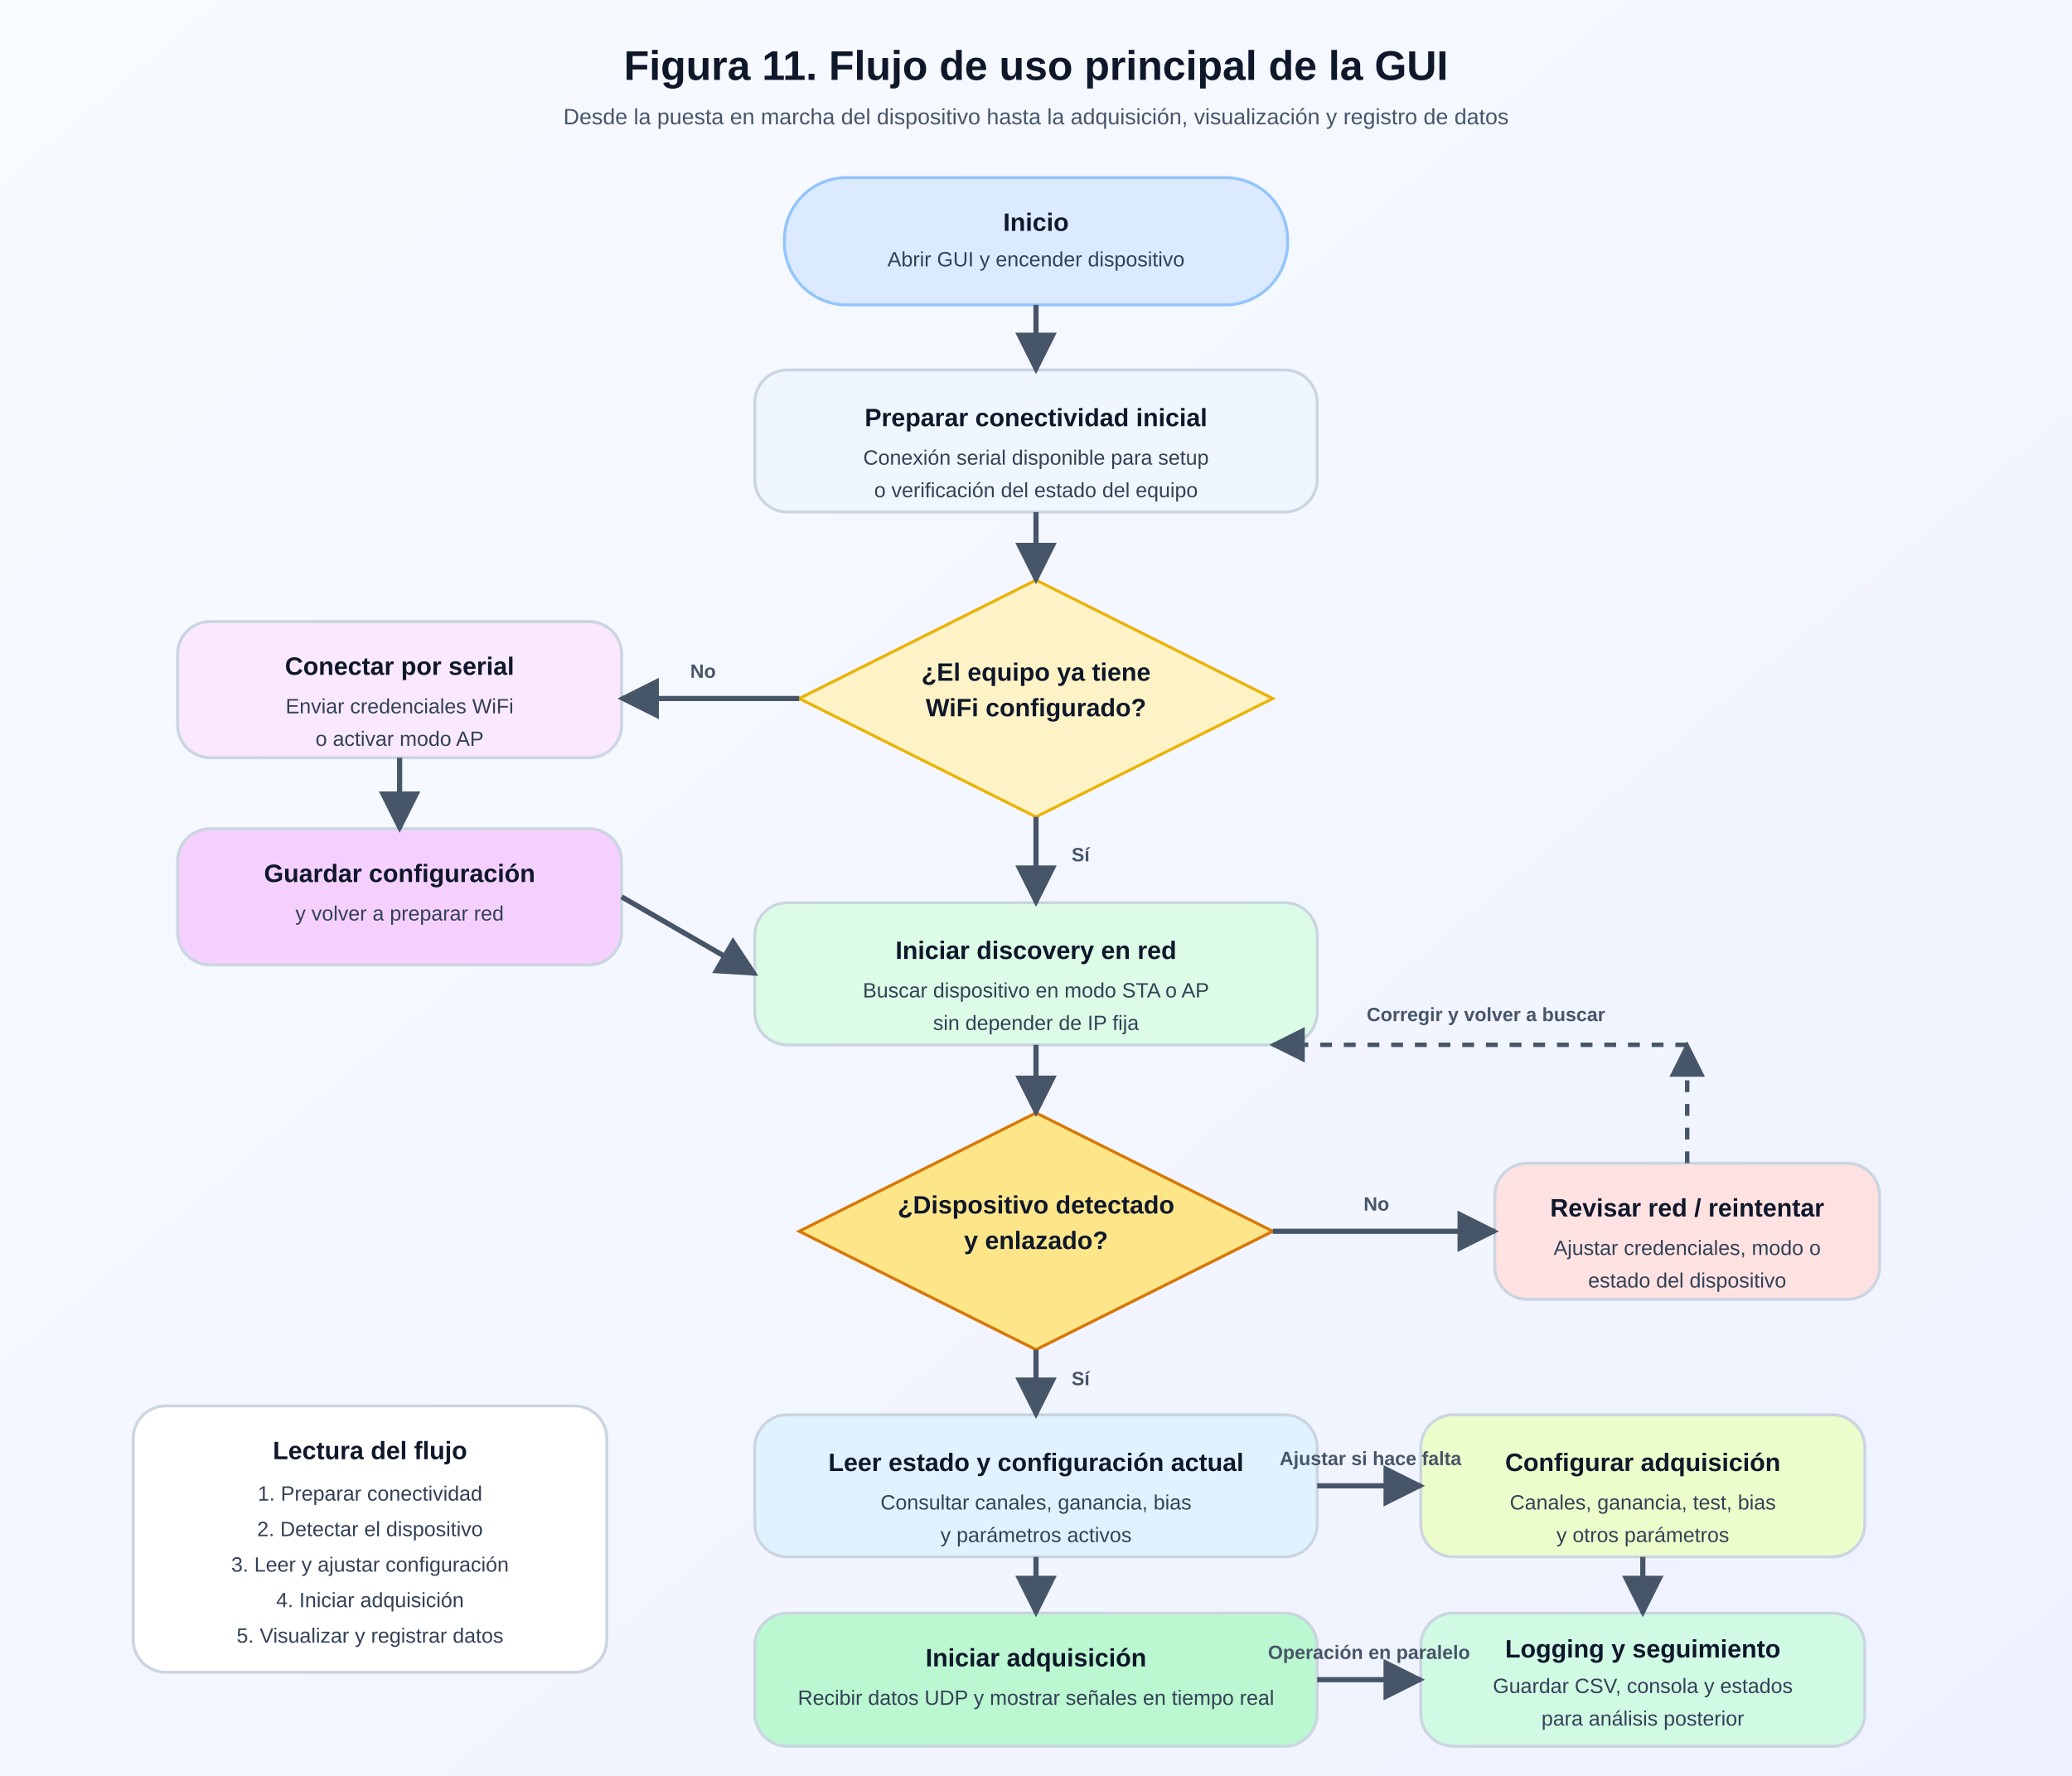
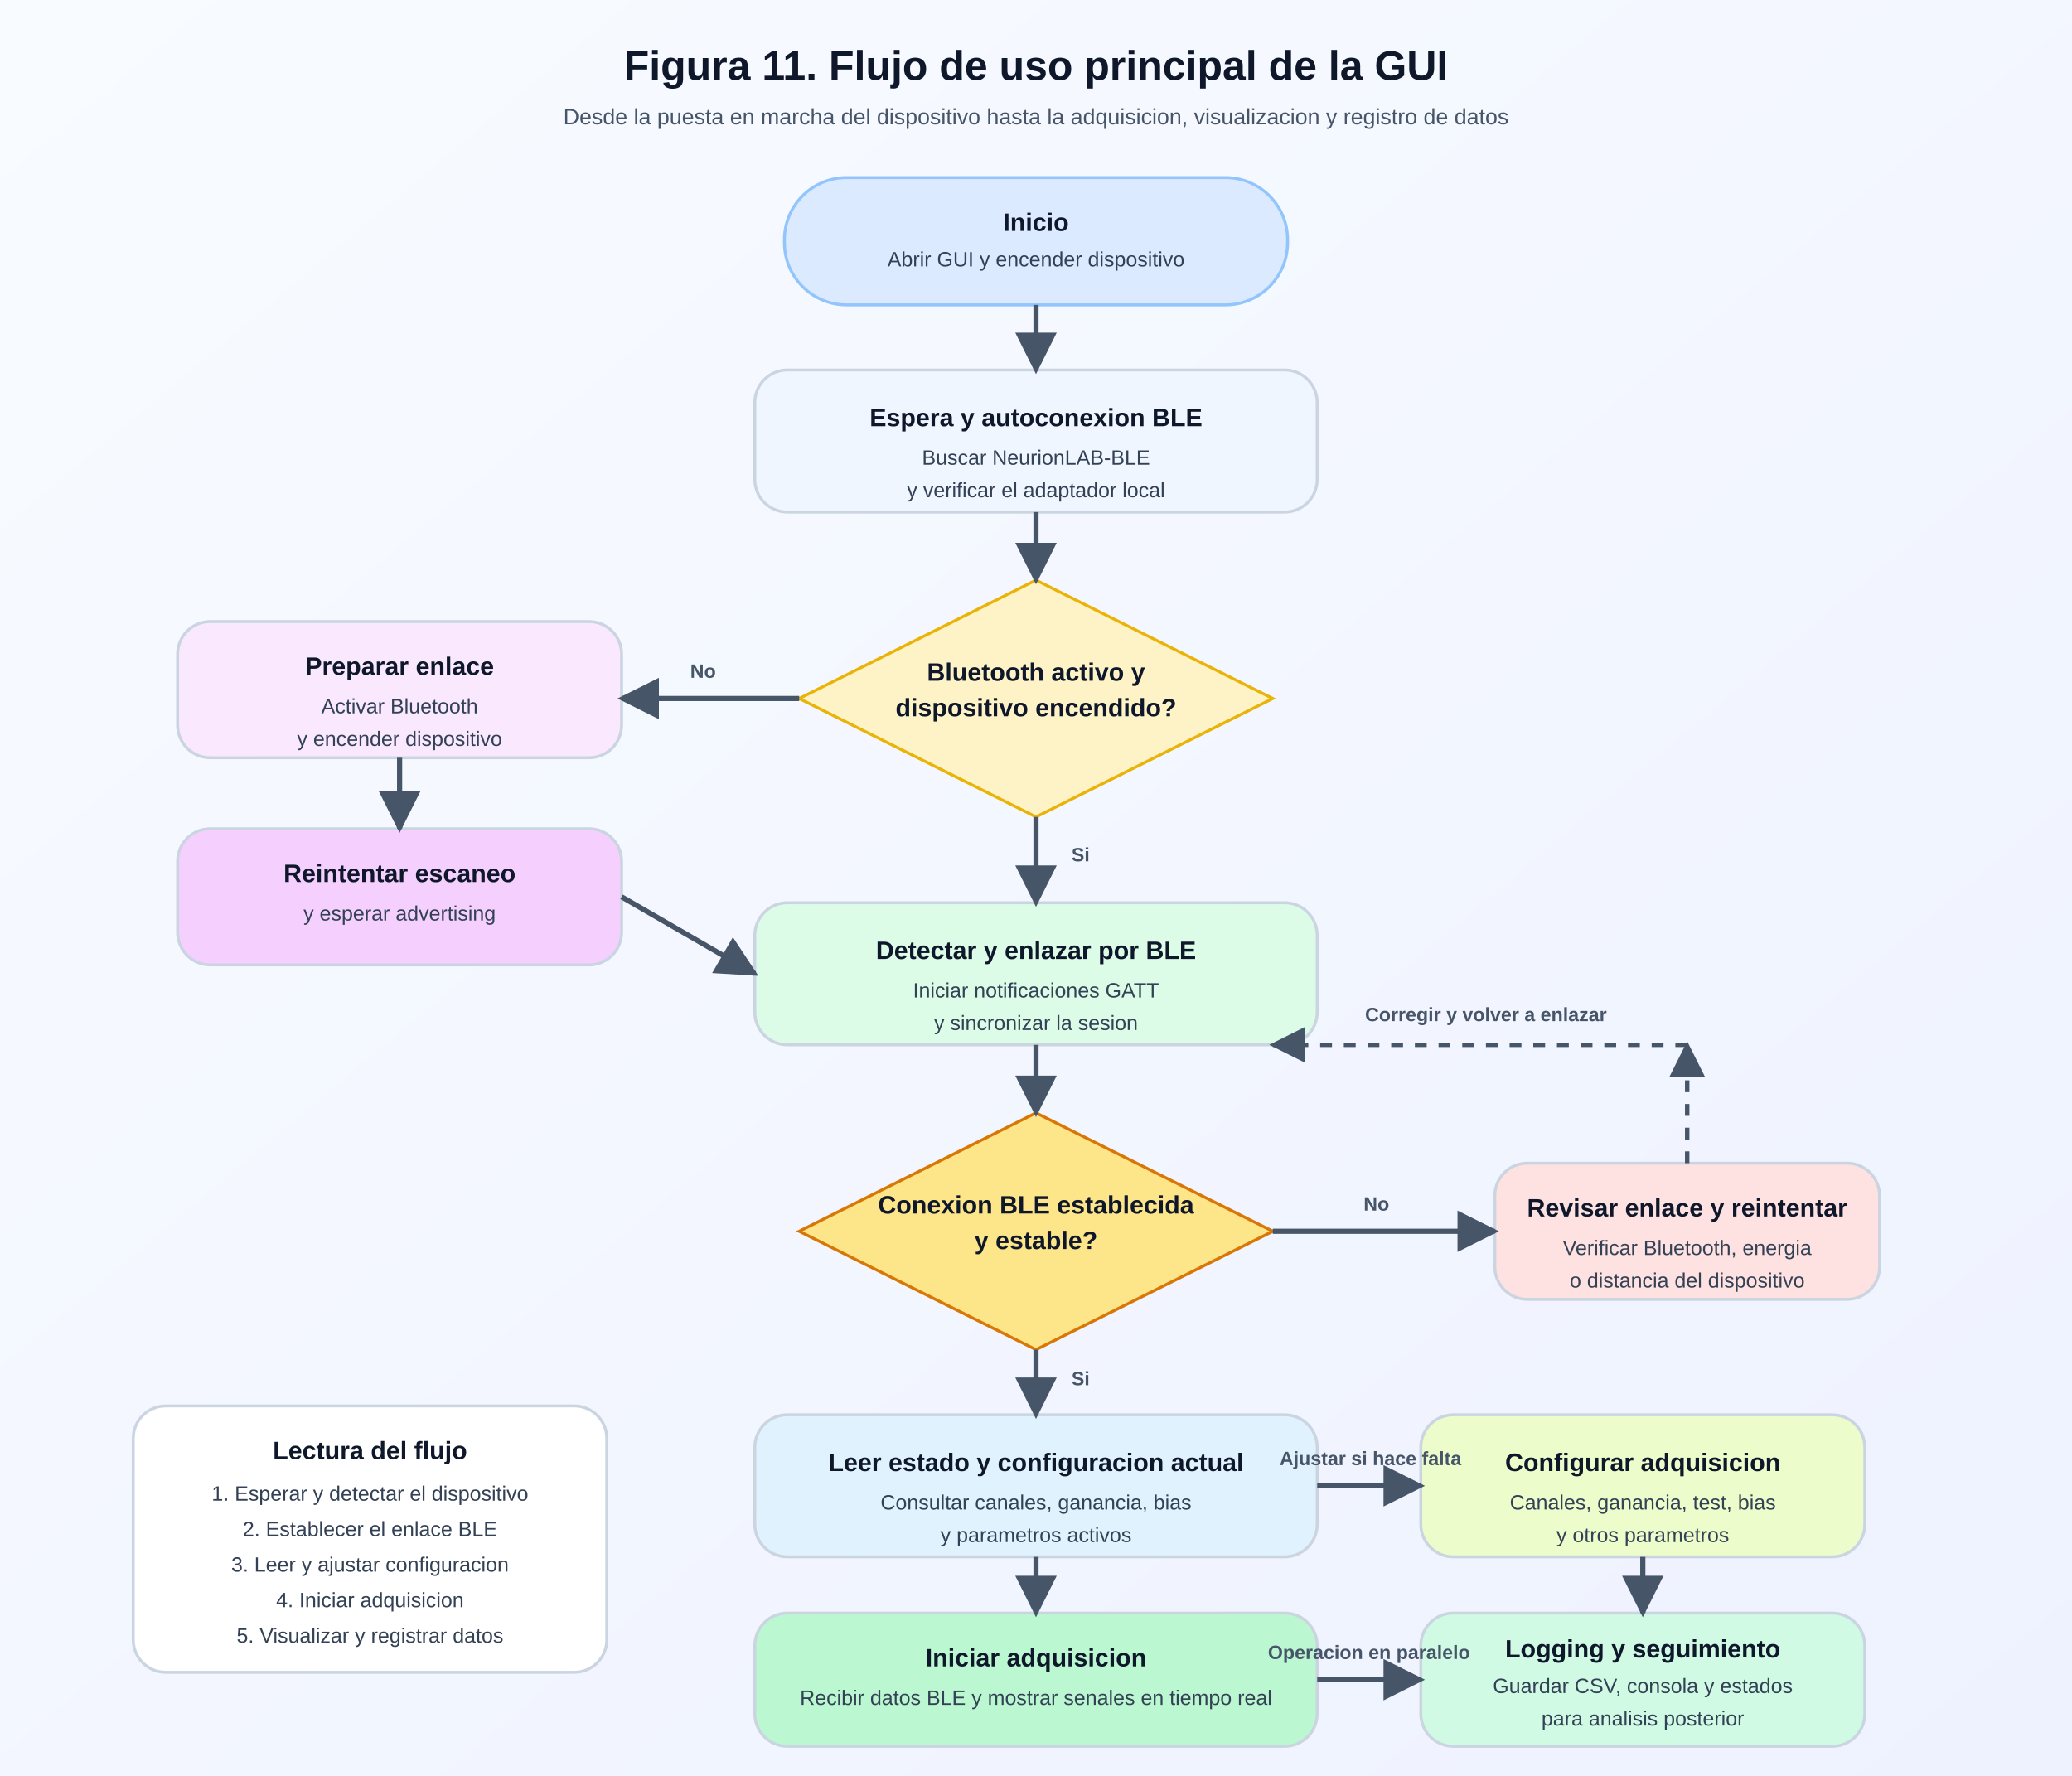
<svg xmlns="http://www.w3.org/2000/svg" width="1400" height="1200" viewBox="0 0 1400 1200" role="img" aria-labelledby="title desc">
  <defs>
    <linearGradient id="bg" x1="0%" y1="0%" x2="100%" y2="100%">
      <stop offset="0%" stop-color="#f8fbff" />
      <stop offset="100%" stop-color="#eef2ff" />
    </linearGradient>
    <marker id="arrow" viewBox="0 0 10 10" refX="9" refY="5" markerWidth="8" markerHeight="8" orient="auto-start-reverse">
      <path d="M 0 0 L 10 5 L 0 10 z" fill="#475569" />
    </marker>
    <style>
      .title { font: 700 28px 'Segoe UI', Arial, sans-serif; fill: #0f172a; }
      .subtitle { font: 500 15px 'Segoe UI', Arial, sans-serif; fill: #475569; }
      .label { font: 700 17px 'Segoe UI', Arial, sans-serif; fill: #0f172a; }
      .text { font: 500 14px 'Segoe UI', Arial, sans-serif; fill: #334155; }
      .note { font: 600 13px 'Segoe UI', Arial, sans-serif; fill: #475569; }
      .step { stroke: #cbd5e1; stroke-width: 2; rx: 22; ry: 22; }
      .line { stroke: #475569; stroke-width: 3.5; fill: none; marker-end: url(#arrow); }
      .line-dashed { stroke: #475569; stroke-width: 3; fill: none; stroke-dasharray: 8 8; marker-end: url(#arrow); }
    </style>
  </defs>
  <rect width="1400" height="1200" fill="url(#bg)" />
  <text x="700" y="54" text-anchor="middle" class="title">Figura 11. Flujo de uso principal de la GUI</text>
-   <text x="700" y="84" text-anchor="middle" class="subtitle">Desde la puesta en marcha del dispositivo hasta la adquisición, visualización y registro de datos</text>
+   <text x="700" y="84" text-anchor="middle" class="subtitle">Desde la puesta en marcha del dispositivo hasta la adquisicion, visualizacion y registro de datos</text>
  <rect x="530" y="120" width="340" height="86" rx="42" ry="42" fill="#dbeafe" stroke="#93c5fd" stroke-width="2" />
  <text x="700" y="156" text-anchor="middle" class="label">Inicio</text>
  <text x="700" y="180" text-anchor="middle" class="text">Abrir GUI y encender dispositivo</text>
  <rect x="510" y="250" width="380" height="96" class="step" fill="#eff6ff" />
-   <text x="700" y="288" text-anchor="middle" class="label">Preparar conectividad inicial</text>
-   <text x="700" y="314" text-anchor="middle" class="text">Conexión serial disponible para setup</text>
-   <text x="700" y="336" text-anchor="middle" class="text">o verificación del estado del equipo</text>
+   <text x="700" y="288" text-anchor="middle" class="label">Espera y autoconexion BLE</text>
+   <text x="700" y="314" text-anchor="middle" class="text">Buscar NeurionLAB-BLE</text>
+   <text x="700" y="336" text-anchor="middle" class="text">y verificar el adaptador local</text>
  <polygon points="700,392 860,472 700,552 540,472" fill="#fef3c7" stroke="#eab308" stroke-width="2" />
-   <text x="700" y="460" text-anchor="middle" class="label">¿El equipo ya tiene</text>
-   <text x="700" y="484" text-anchor="middle" class="label">WiFi configurado?</text>
+   <text x="700" y="460" text-anchor="middle" class="label">Bluetooth activo y</text>
+   <text x="700" y="484" text-anchor="middle" class="label">dispositivo encendido?</text>
  <rect x="120" y="420" width="300" height="92" class="step" fill="#fae8ff" />
-   <text x="270" y="456" text-anchor="middle" class="label">Conectar por serial</text>
-   <text x="270" y="482" text-anchor="middle" class="text">Enviar credenciales WiFi</text>
-   <text x="270" y="504" text-anchor="middle" class="text">o activar modo AP</text>
+   <text x="270" y="456" text-anchor="middle" class="label">Preparar enlace</text>
+   <text x="270" y="482" text-anchor="middle" class="text">Activar Bluetooth</text>
+   <text x="270" y="504" text-anchor="middle" class="text">y encender dispositivo</text>
  <rect x="120" y="560" width="300" height="92" class="step" fill="#f5d0fe" />
-   <text x="270" y="596" text-anchor="middle" class="label">Guardar configuración</text>
-   <text x="270" y="622" text-anchor="middle" class="text">y volver a preparar red</text>
+   <text x="270" y="596" text-anchor="middle" class="label">Reintentar escaneo</text>
+   <text x="270" y="622" text-anchor="middle" class="text">y esperar advertising</text>
  <rect x="510" y="610" width="380" height="96" class="step" fill="#dcfce7" />
-   <text x="700" y="648" text-anchor="middle" class="label">Iniciar discovery en red</text>
-   <text x="700" y="674" text-anchor="middle" class="text">Buscar dispositivo en modo STA o AP</text>
-   <text x="700" y="696" text-anchor="middle" class="text">sin depender de IP fija</text>
+   <text x="700" y="648" text-anchor="middle" class="label">Detectar y enlazar por BLE</text>
+   <text x="700" y="674" text-anchor="middle" class="text">Iniciar notificaciones GATT</text>
+   <text x="700" y="696" text-anchor="middle" class="text">y sincronizar la sesion</text>
  <polygon points="700,752 860,832 700,912 540,832" fill="#fde68a" stroke="#d97706" stroke-width="2" />
-   <text x="700" y="820" text-anchor="middle" class="label">¿Dispositivo detectado</text>
-   <text x="700" y="844" text-anchor="middle" class="label">y enlazado?</text>
+   <text x="700" y="820" text-anchor="middle" class="label">Conexion BLE establecida</text>
+   <text x="700" y="844" text-anchor="middle" class="label">y estable?</text>
  <rect x="1010" y="786" width="260" height="92" class="step" fill="#fee2e2" />
-   <text x="1140" y="822" text-anchor="middle" class="label">Revisar red / reintentar</text>
-   <text x="1140" y="848" text-anchor="middle" class="text">Ajustar credenciales, modo o</text>
-   <text x="1140" y="870" text-anchor="middle" class="text">estado del dispositivo</text>
+   <text x="1140" y="822" text-anchor="middle" class="label">Revisar enlace y reintentar</text>
+   <text x="1140" y="848" text-anchor="middle" class="text">Verificar Bluetooth, energia</text>
+   <text x="1140" y="870" text-anchor="middle" class="text">o distancia del dispositivo</text>
  <rect x="510" y="956" width="380" height="96" class="step" fill="#e0f2fe" />
-   <text x="700" y="994" text-anchor="middle" class="label">Leer estado y configuración actual</text>
+   <text x="700" y="994" text-anchor="middle" class="label">Leer estado y configuracion actual</text>
  <text x="700" y="1020" text-anchor="middle" class="text">Consultar canales, ganancia, bias</text>
-   <text x="700" y="1042" text-anchor="middle" class="text">y parámetros activos</text>
+   <text x="700" y="1042" text-anchor="middle" class="text">y parametros activos</text>
  <rect x="960" y="956" width="300" height="96" class="step" fill="#ecfccb" />
-   <text x="1110" y="994" text-anchor="middle" class="label">Configurar adquisición</text>
+   <text x="1110" y="994" text-anchor="middle" class="label">Configurar adquisicion</text>
  <text x="1110" y="1020" text-anchor="middle" class="text">Canales, ganancia, test, bias</text>
-   <text x="1110" y="1042" text-anchor="middle" class="text">y otros parámetros</text>
+   <text x="1110" y="1042" text-anchor="middle" class="text">y otros parametros</text>
  <rect x="510" y="1090" width="380" height="90" class="step" fill="#bbf7d0" />
-   <text x="700" y="1126" text-anchor="middle" class="label">Iniciar adquisición</text>
-   <text x="700" y="1152" text-anchor="middle" class="text">Recibir datos UDP y mostrar señales en tiempo real</text>
+   <text x="700" y="1126" text-anchor="middle" class="label">Iniciar adquisicion</text>
+   <text x="700" y="1152" text-anchor="middle" class="text">Recibir datos BLE y mostrar senales en tiempo real</text>
  <rect x="960" y="1090" width="300" height="90" class="step" fill="#d1fae5" />
  <text x="1110" y="1120" text-anchor="middle" class="label">Logging y seguimiento</text>
  <text x="1110" y="1144" text-anchor="middle" class="text">Guardar CSV, consola y estados</text>
-   <text x="1110" y="1166" text-anchor="middle" class="text">para análisis posterior</text>
+   <text x="1110" y="1166" text-anchor="middle" class="text">para analisis posterior</text>
  <line x1="700" y1="206" x2="700" y2="250" class="line" />
  <line x1="700" y1="346" x2="700" y2="392" class="line" />
  <line x1="540" y1="472" x2="420" y2="472" class="line" />
  <text x="475" y="458" text-anchor="middle" class="note">No</text>
  <line x1="270" y1="512" x2="270" y2="560" class="line" />
  <line x1="420" y1="606" x2="510" y2="658" class="line" />
  <line x1="700" y1="552" x2="700" y2="610" class="line" />
-   <text x="724" y="582" class="note">Sí</text>
+   <text x="724" y="582" class="note">Si</text>
  <line x1="700" y1="706" x2="700" y2="752" class="line" />
  <line x1="860" y1="832" x2="1010" y2="832" class="line" />
  <text x="930" y="818" text-anchor="middle" class="note">No</text>
  <line x1="1140" y1="786" x2="1140" y2="706" class="line-dashed" />
  <line x1="1140" y1="706" x2="860" y2="706" class="line-dashed" />
-   <text x="1004" y="690" text-anchor="middle" class="note">Corregir y volver a buscar</text>
+   <text x="1004" y="690" text-anchor="middle" class="note">Corregir y volver a enlazar</text>
  <line x1="700" y1="912" x2="700" y2="956" class="line" />
-   <text x="724" y="936" class="note">Sí</text>
+   <text x="724" y="936" class="note">Si</text>
  <line x1="890" y1="1004" x2="960" y2="1004" class="line" />
  <text x="926" y="990" text-anchor="middle" class="note">Ajustar si hace falta</text>
  <line x1="700" y1="1052" x2="700" y2="1090" class="line" />
  <line x1="1110" y1="1052" x2="1110" y2="1090" class="line" />
  <line x1="890" y1="1135" x2="960" y2="1135" class="line" />
-   <text x="925" y="1121" text-anchor="middle" class="note">Operación en paralelo</text>
+   <text x="925" y="1121" text-anchor="middle" class="note">Operacion en paralelo</text>
  <rect x="90" y="950" width="320" height="180" class="step" fill="#ffffff" />
  <text x="250" y="986" text-anchor="middle" class="label">Lectura del flujo</text>
-   <text x="250" y="1014" text-anchor="middle" class="text">1. Preparar conectividad</text>
-   <text x="250" y="1038" text-anchor="middle" class="text">2. Detectar el dispositivo</text>
-   <text x="250" y="1062" text-anchor="middle" class="text">3. Leer y ajustar configuración</text>
-   <text x="250" y="1086" text-anchor="middle" class="text">4. Iniciar adquisición</text>
+   <text x="250" y="1014" text-anchor="middle" class="text">1. Esperar y detectar el dispositivo</text>
+   <text x="250" y="1038" text-anchor="middle" class="text">2. Establecer el enlace BLE</text>
+   <text x="250" y="1062" text-anchor="middle" class="text">3. Leer y ajustar configuracion</text>
+   <text x="250" y="1086" text-anchor="middle" class="text">4. Iniciar adquisicion</text>
  <text x="250" y="1110" text-anchor="middle" class="text">5. Visualizar y registrar datos</text>
</svg>
